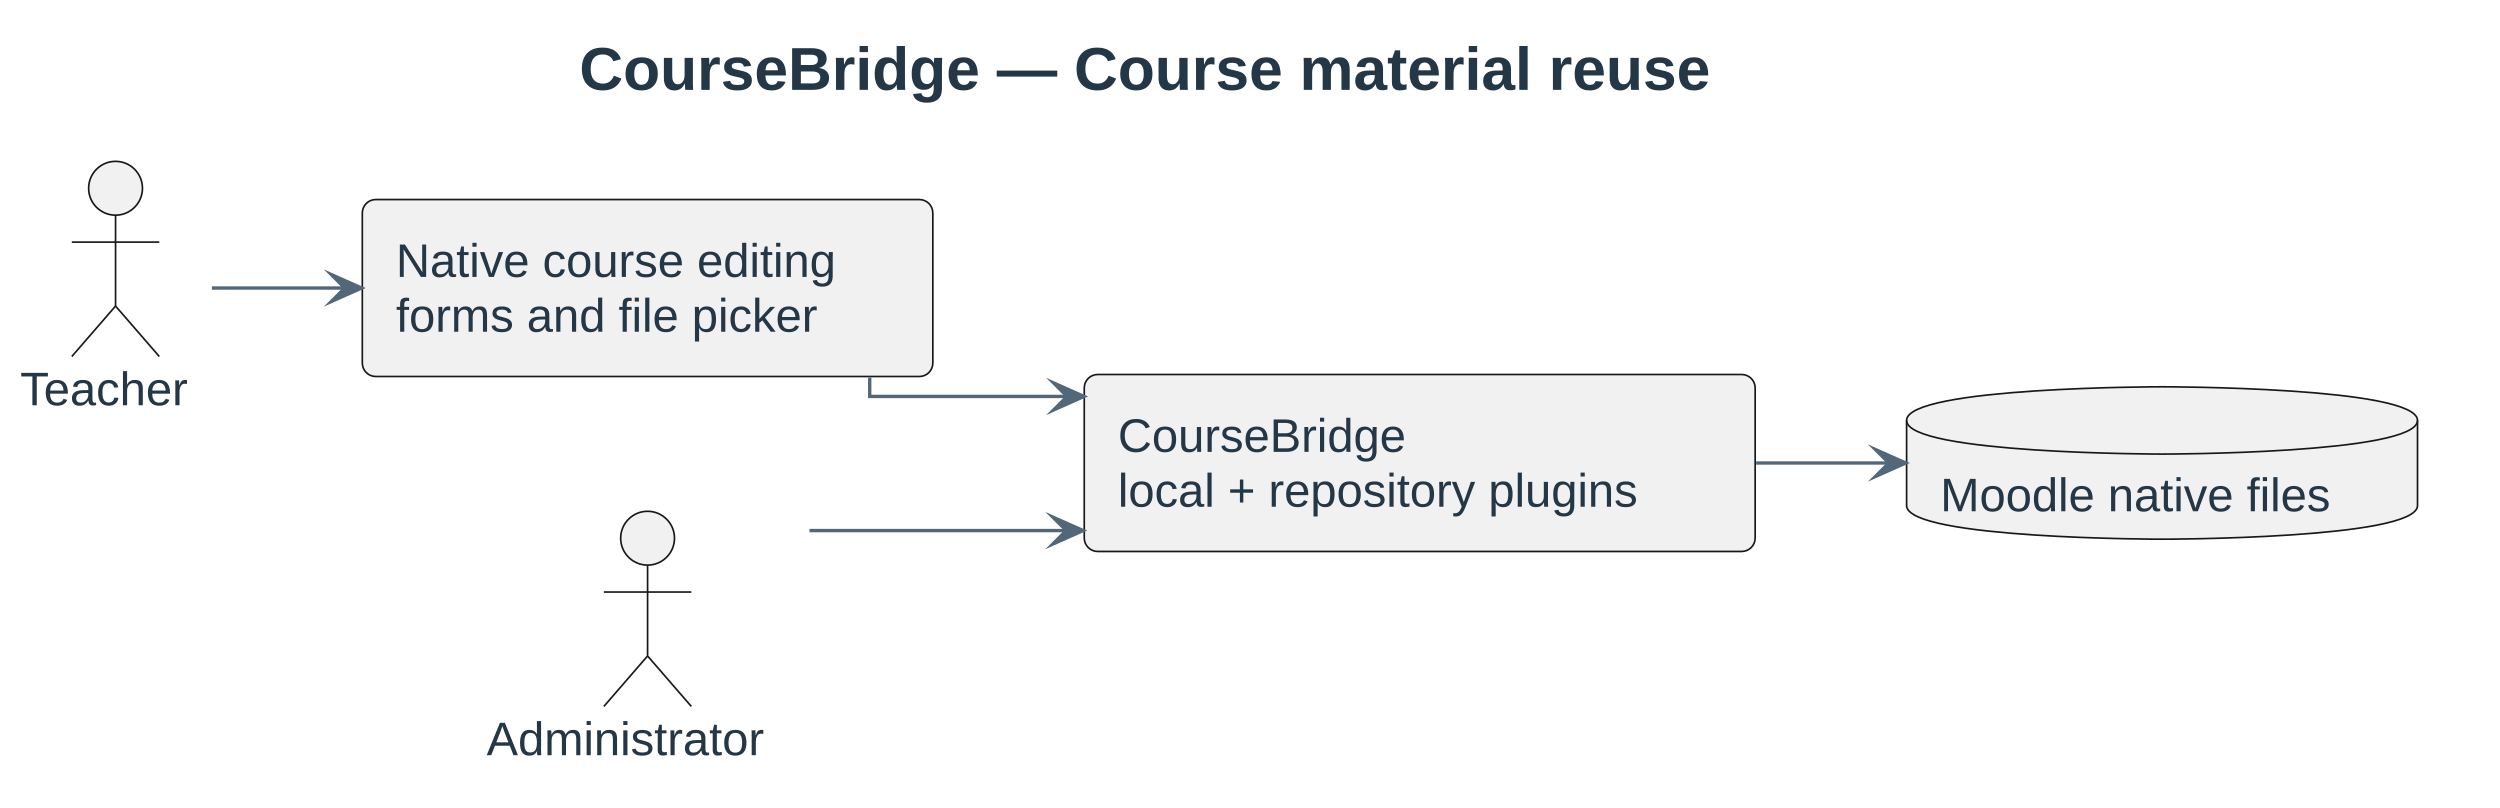
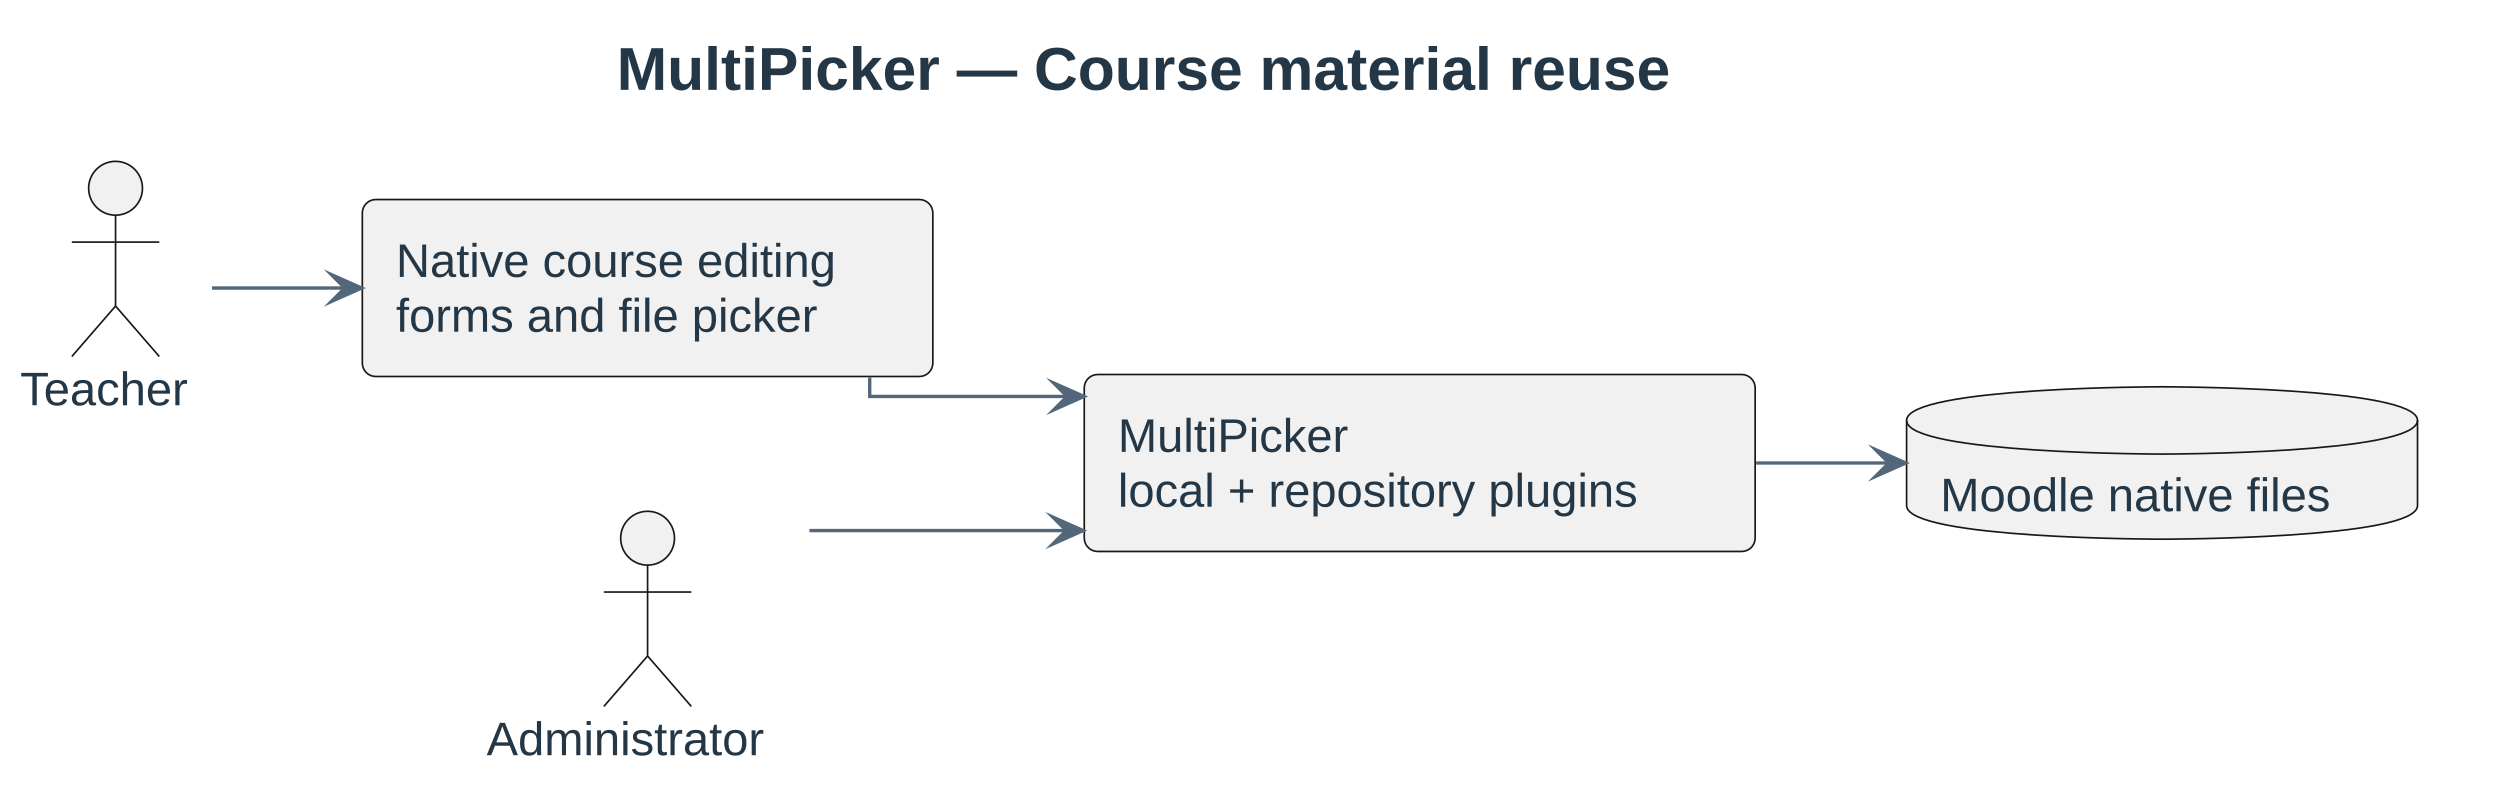
<svg xmlns="http://www.w3.org/2000/svg" version="1.1" data-diagram-type="DESCRIPTION" style="width:743px;height:240px;background:#FFFFFF;" width="743px" height="240px" viewBox="0 0 743 240" zoomAndPan="magnify" preserveAspectRatio="none" contentStyleType="text/css">
  <defs />
  <g font-family="sans-serif" lengthAdjust="spacing">
    <g class="title" data-source-line="2">
-       <text x="172.198" y="26.708" fill="#243746" font-size="18" textLength="392.089" font-weight="700" font-family="Arial">CourseBridge — Course material reuse</text>
+       <text x="183.285" y="26.708" fill="#243746" font-size="18" textLength="369.914" font-weight="700" font-family="Arial">MultiPicker — Course material reuse</text>
    </g>
    <g class="entity" data-qualified-name="Teacher" id="ent0001" data-source-line="4">
      <ellipse cx="34.342" cy="55.953" rx="8" ry="8" fill="#F1F1F1" style="stroke:#181818;stroke-width:0.5;" />
      <path d="M34.342,63.953 L34.342,90.953 M21.342,71.953 L47.342,71.953 M34.342,90.953 L21.342,105.953 M34.342,90.953 L47.342,105.953" style="stroke:#181818;stroke-width:0.5;" fill="none" />
      <text x="6" y="120.448" fill="#243746" font-size="14" textLength="56.684" font-family="Arial">Teacher</text>
    </g>
    <g class="entity" data-qualified-name="Administrator" id="ent0002" data-source-line="5">
      <ellipse cx="192.461" cy="159.953" rx="8" ry="8" fill="#F1F1F1" style="stroke:#181818;stroke-width:0.5;" />
      <path d="M192.461,167.953 L192.461,194.953 M179.461,175.953 L205.461,175.953 M192.461,194.953 L179.461,209.953 M192.461,194.953 L205.461,209.953" style="stroke:#181818;stroke-width:0.5;" fill="none" />
      <text x="144.62" y="224.448" fill="#243746" font-size="14" textLength="95.683" font-family="Arial">Administrator</text>
    </g>
    <g class="entity" data-qualified-name="Bridge" id="ent0003" data-source-line="6">
      <rect x="322.24" y="111.303" width="199.396" height="52.594" fill="#F1F1F1" style="stroke:#181818;stroke-width:0.5;" rx="4" ry="4" />
-       <text x="332.24" y="134.298" fill="#243746" font-size="14" textLength="94.514" font-family="Arial">CourseBridge</text>
+       <text x="332.24" y="134.298" fill="#243746" font-size="14" textLength="76.727" font-family="Arial">MultiPicker</text>
      <text x="332.24" y="150.595" fill="#243746" font-size="14" textLength="179.396" font-family="Arial">local + repository plugins</text>
    </g>
    <g class="entity" data-qualified-name="Forms" id="ent0004" data-source-line="7">
      <rect x="107.68" y="59.303" width="169.557" height="52.594" fill="#F1F1F1" style="stroke:#181818;stroke-width:0.5;" rx="4" ry="4" />
      <text x="117.68" y="82.298" fill="#243746" font-size="14" textLength="149.557" font-family="Arial">Native course editing</text>
      <text x="117.68" y="98.595" fill="#243746" font-size="14" textLength="144.143" font-family="Arial">forms and file picker</text>
    </g>
    <g class="entity" data-qualified-name="Files" id="ent0005" data-source-line="8">
      <path d="M566.64,124.953 C566.64,114.953 642.562,114.953 642.562,114.953 C642.562,114.953 718.485,114.953 718.485,124.953 L718.485,150.25 C718.485,160.25 642.562,160.25 642.562,160.25 C642.562,160.25 566.64,160.25 566.64,150.25 L566.64,124.953" style="stroke:#181818;stroke-width:0.5;" fill="#F1F1F1" />
      <path d="M566.64,124.953 C566.64,134.953 642.562,134.953 642.562,134.953 C642.562,134.953 718.485,134.953 718.485,124.953" style="stroke:#181818;stroke-width:0.5;" fill="none" />
      <text x="576.64" y="151.948" fill="#243746" font-size="14" textLength="131.845" font-family="Arial">Moodle native files</text>
    </g>
    <g class="link" data-entity-1="ent0001" data-entity-2="ent0004" id="lnk6" data-source-line="9" data-link-type="dependency">
      <path d="M62.98,85.603 C75.7,85.603 86.42,85.603 102.47,85.603" style="stroke:#526779;stroke-width:1;" fill="none" id="Teacher-to-Forms" />
      <polygon points="107.47,85.603,98.47,81.603,102.47,85.603,98.47,89.603,107.47,85.603" fill="#526779" style="stroke:#526779;stroke-width:1;stroke-linejoin:miter;stroke-miterlimit:10;" />
    </g>
    <g class="link" data-entity-1="ent0004" data-entity-2="ent0003" id="lnk7" data-source-line="10" data-link-type="dependency">
      <path d="M258.48,112.213 C258.48,115.553 258.48,117.823 258.48,117.823 C258.48,117.823 283.11,117.823 317.15,117.823" style="stroke:#526779;stroke-width:1;" fill="none" id="Forms-to-Bridge" />
      <polygon points="322.15,117.823,313.15,113.823,317.15,117.823,313.15,121.823,322.15,117.823" fill="#526779" style="stroke:#526779;stroke-width:1;stroke-linejoin:miter;stroke-miterlimit:10;" />
    </g>
    <g class="link" data-entity-1="ent0002" data-entity-2="ent0003" id="lnk8" data-source-line="11" data-link-type="dependency">
      <path d="M240.57,157.683 C264.22,157.683 288.66,157.683 316.9,157.683" style="stroke:#526779;stroke-width:1;" fill="none" id="Administrator-to-Bridge" />
      <polygon points="321.9,157.683,312.9,153.683,316.9,157.683,312.9,161.683,321.9,157.683" fill="#526779" style="stroke:#526779;stroke-width:1;stroke-linejoin:miter;stroke-miterlimit:10;" />
    </g>
    <g class="link" data-entity-1="ent0003" data-entity-2="ent0005" id="lnk9" data-source-line="12" data-link-type="dependency">
      <path d="M521.92,137.603 C536.86,137.603 547.05,137.603 561.38,137.603" style="stroke:#526779;stroke-width:1;" fill="none" id="Bridge-to-Files" />
      <polygon points="566.38,137.603,557.38,133.603,561.38,137.603,557.38,141.603,566.38,137.603" fill="#526779" style="stroke:#526779;stroke-width:1;stroke-linejoin:miter;stroke-miterlimit:10;" />
    </g>
  </g>
</svg>
